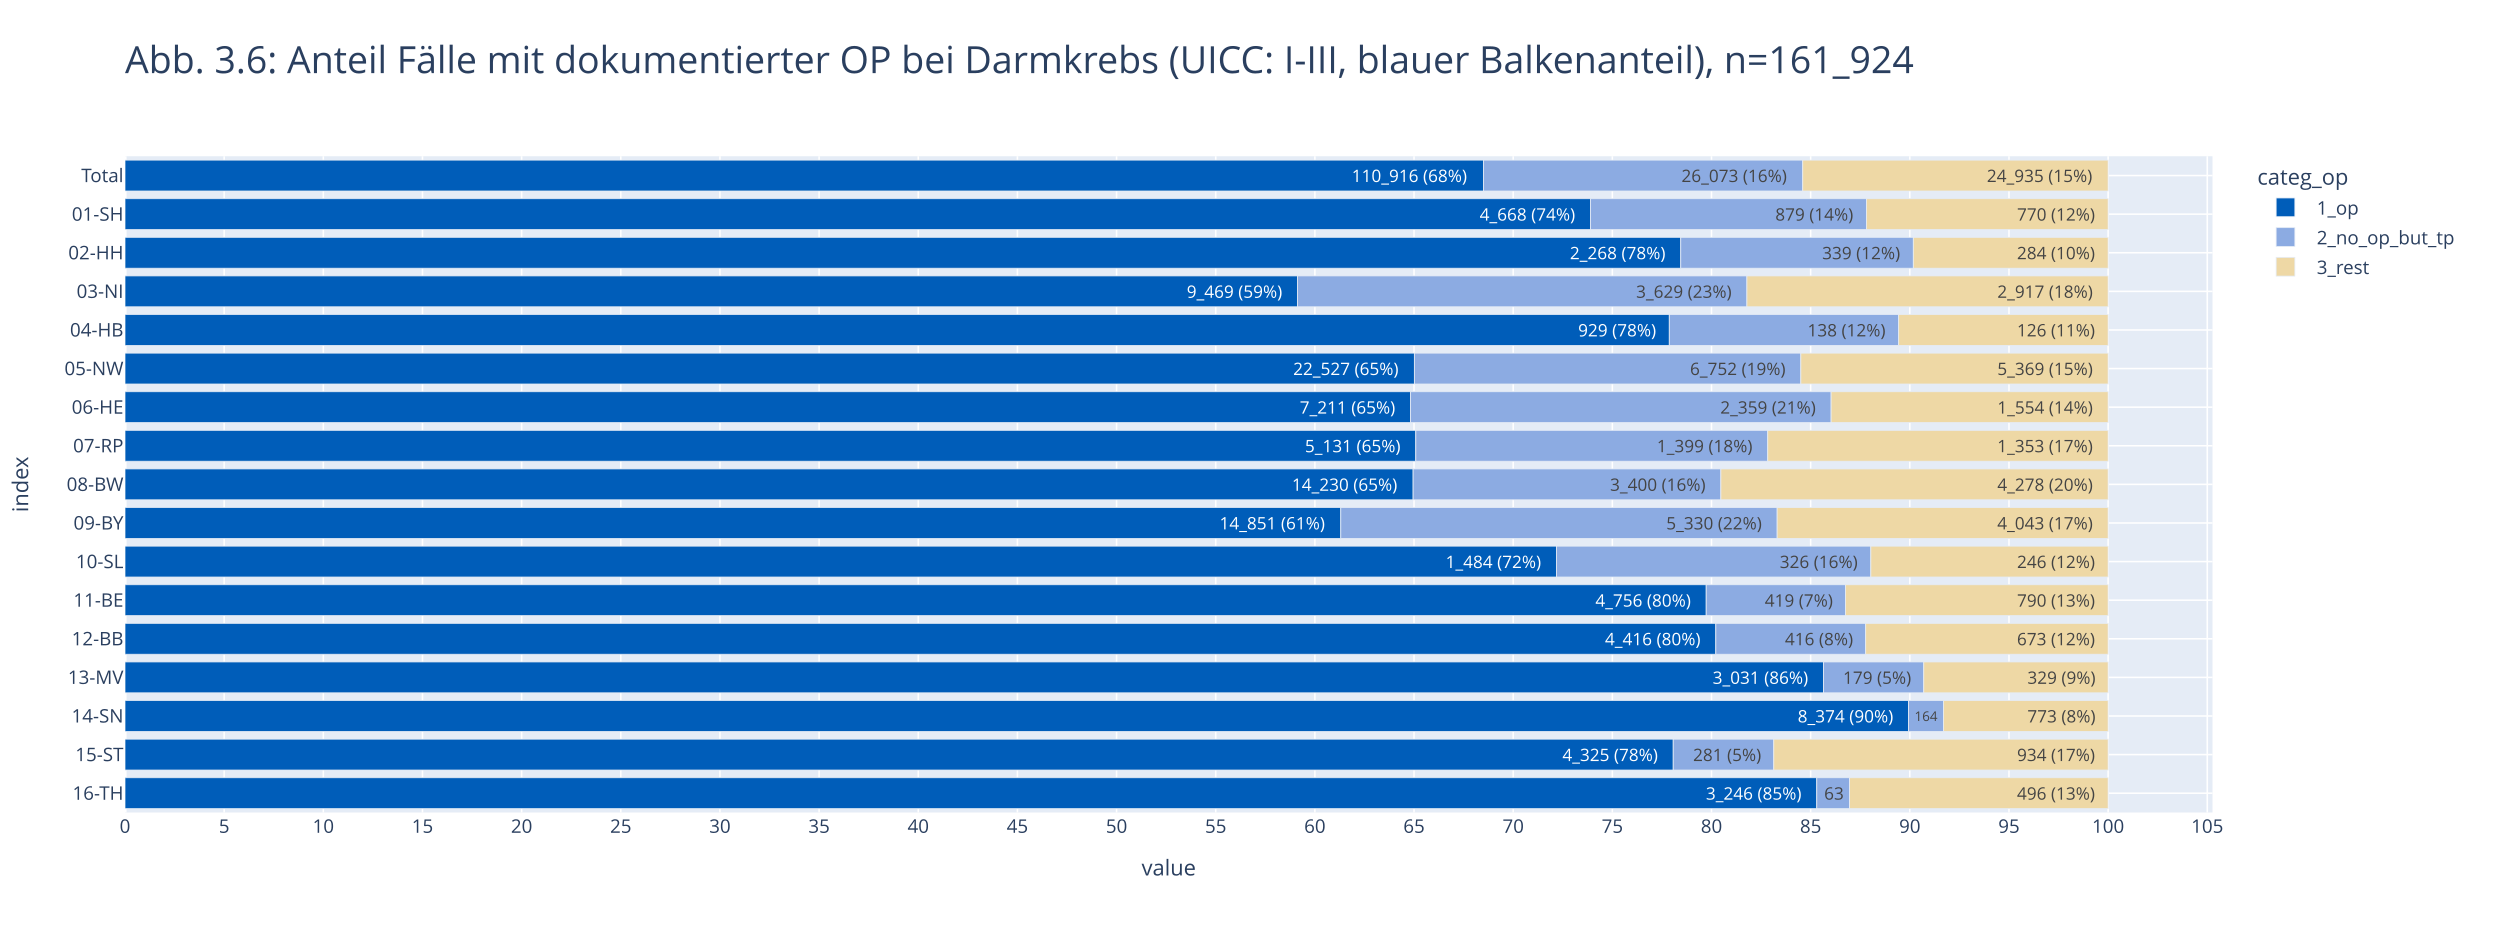
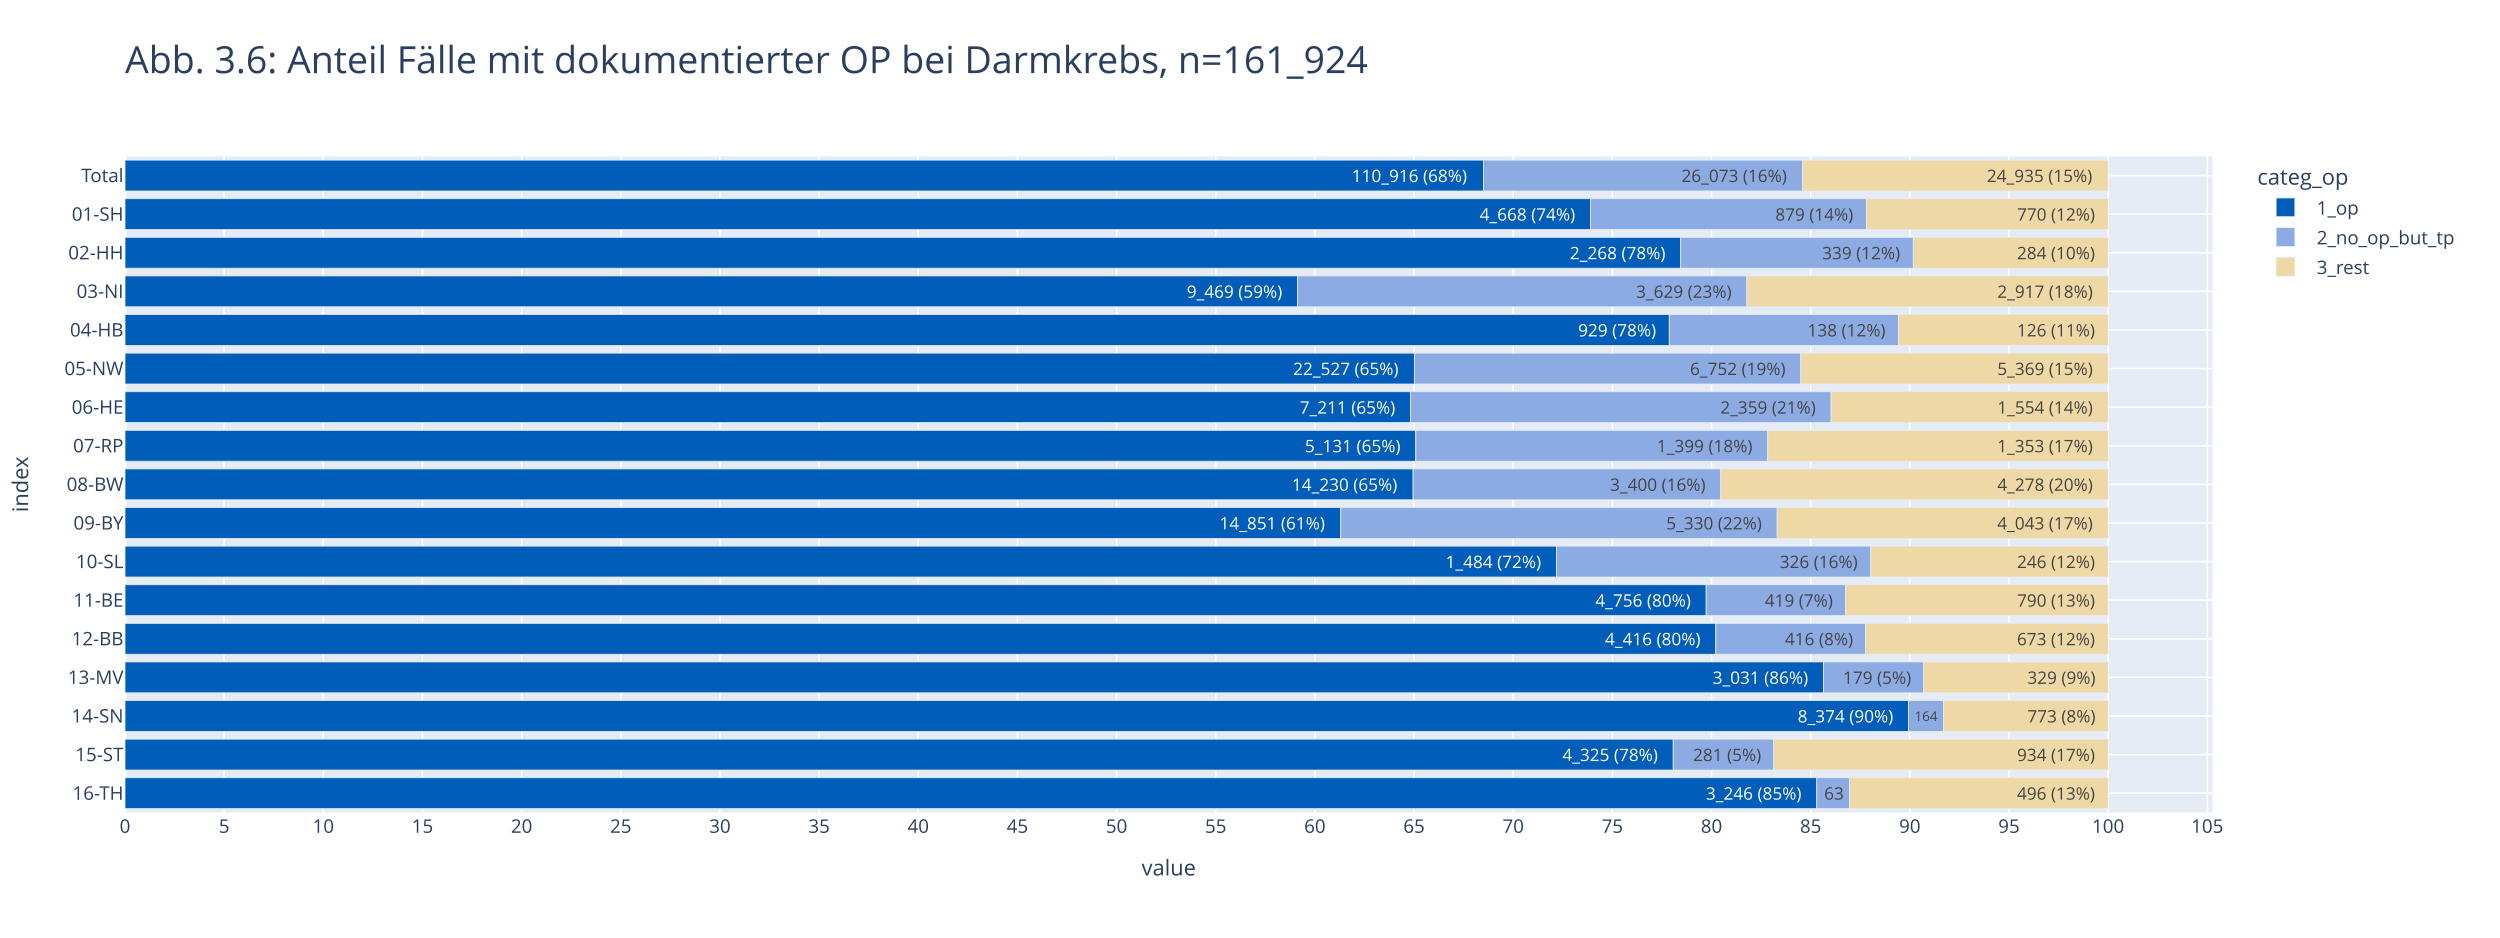
<svg xmlns="http://www.w3.org/2000/svg" class="main-svg" width="1600" height="600" style="" viewBox="0 0 1600 600">
  <rect x="0" y="0" width="1600" height="600" style="fill: rgb(255, 255, 255); fill-opacity: 1;" />
-   <defs id="defs-547c78">
+   <defs id="defs-0f7b6c">
    <g class="clips">
-       <clipPath id="clip547c78xyplot" class="plotclip">
+       <clipPath id="clip0f7b6cxyplot" class="plotclip">
        <rect width="1336" height="420" />
      </clipPath>
-       <clipPath class="axesclip" id="clip547c78x">
+       <clipPath class="axesclip" id="clip0f7b6cx">
        <rect x="80" y="0" width="1336" height="600" />
      </clipPath>
-       <clipPath class="axesclip" id="clip547c78y">
+       <clipPath class="axesclip" id="clip0f7b6cy">
        <rect x="0" y="100" width="1600" height="420" />
      </clipPath>
-       <clipPath class="axesclip" id="clip547c78xy">
+       <clipPath class="axesclip" id="clip0f7b6cxy">
        <rect x="80" y="100" width="1336" height="420" />
      </clipPath>
    </g>
    <g class="gradients" />
    <g class="patterns" />
  </defs>
  <g class="bglayer">
    <rect class="bg" x="80" y="100" width="1336" height="420" style="fill: rgb(229, 236, 246); fill-opacity: 1; stroke-width: 0;" />
  </g>
  <g class="layer-below">
    <g class="imagelayer" />
    <g class="shapelayer" />
  </g>
  <g class="cartesianlayer">
    <g class="subplot xy">
      <g class="layer-subplot">
        <g class="shapelayer" />
        <g class="imagelayer" />
      </g>
      <g class="minor-gridlayer">
        <g class="x" />
        <g class="y" />
      </g>
      <g class="gridlayer">
        <g class="x">
          <path class="xgrid crisp" transform="translate(143.46,0)" d="M0,100v420" style="stroke: rgb(255, 255, 255); stroke-opacity: 1; stroke-width: 1px;" />
          <path class="xgrid crisp" transform="translate(206.92,0)" d="M0,100v420" style="stroke: rgb(255, 255, 255); stroke-opacity: 1; stroke-width: 1px;" />
          <path class="xgrid crisp" transform="translate(270.38,0)" d="M0,100v420" style="stroke: rgb(255, 255, 255); stroke-opacity: 1; stroke-width: 1px;" />
          <path class="xgrid crisp" transform="translate(333.84,0)" d="M0,100v420" style="stroke: rgb(255, 255, 255); stroke-opacity: 1; stroke-width: 1px;" />
          <path class="xgrid crisp" transform="translate(397.3,0)" d="M0,100v420" style="stroke: rgb(255, 255, 255); stroke-opacity: 1; stroke-width: 1px;" />
          <path class="xgrid crisp" transform="translate(460.76,0)" d="M0,100v420" style="stroke: rgb(255, 255, 255); stroke-opacity: 1; stroke-width: 1px;" />
          <path class="xgrid crisp" transform="translate(524.22,0)" d="M0,100v420" style="stroke: rgb(255, 255, 255); stroke-opacity: 1; stroke-width: 1px;" />
          <path class="xgrid crisp" transform="translate(587.68,0)" d="M0,100v420" style="stroke: rgb(255, 255, 255); stroke-opacity: 1; stroke-width: 1px;" />
          <path class="xgrid crisp" transform="translate(651.14,0)" d="M0,100v420" style="stroke: rgb(255, 255, 255); stroke-opacity: 1; stroke-width: 1px;" />
          <path class="xgrid crisp" transform="translate(714.6,0)" d="M0,100v420" style="stroke: rgb(255, 255, 255); stroke-opacity: 1; stroke-width: 1px;" />
          <path class="xgrid crisp" transform="translate(778.06,0)" d="M0,100v420" style="stroke: rgb(255, 255, 255); stroke-opacity: 1; stroke-width: 1px;" />
          <path class="xgrid crisp" transform="translate(841.52,0)" d="M0,100v420" style="stroke: rgb(255, 255, 255); stroke-opacity: 1; stroke-width: 1px;" />
          <path class="xgrid crisp" transform="translate(904.98,0)" d="M0,100v420" style="stroke: rgb(255, 255, 255); stroke-opacity: 1; stroke-width: 1px;" />
          <path class="xgrid crisp" transform="translate(968.44,0)" d="M0,100v420" style="stroke: rgb(255, 255, 255); stroke-opacity: 1; stroke-width: 1px;" />
          <path class="xgrid crisp" transform="translate(1031.9,0)" d="M0,100v420" style="stroke: rgb(255, 255, 255); stroke-opacity: 1; stroke-width: 1px;" />
          <path class="xgrid crisp" transform="translate(1095.36,0)" d="M0,100v420" style="stroke: rgb(255, 255, 255); stroke-opacity: 1; stroke-width: 1px;" />
          <path class="xgrid crisp" transform="translate(1158.82,0)" d="M0,100v420" style="stroke: rgb(255, 255, 255); stroke-opacity: 1; stroke-width: 1px;" />
          <path class="xgrid crisp" transform="translate(1222.28,0)" d="M0,100v420" style="stroke: rgb(255, 255, 255); stroke-opacity: 1; stroke-width: 1px;" />
          <path class="xgrid crisp" transform="translate(1285.74,0)" d="M0,100v420" style="stroke: rgb(255, 255, 255); stroke-opacity: 1; stroke-width: 1px;" />
          <path class="xgrid crisp" transform="translate(1349.2,0)" d="M0,100v420" style="stroke: rgb(255, 255, 255); stroke-opacity: 1; stroke-width: 1px;" />
          <path class="xgrid crisp" transform="translate(1412.66,0)" d="M0,100v420" style="stroke: rgb(255, 255, 255); stroke-opacity: 1; stroke-width: 1px;" />
        </g>
        <g class="y">
          <path class="ygrid crisp" transform="translate(0,507.65)" d="M80,0h1336" style="stroke: rgb(255, 255, 255); stroke-opacity: 1; stroke-width: 1px;" />
          <path class="ygrid crisp" transform="translate(0,482.94)" d="M80,0h1336" style="stroke: rgb(255, 255, 255); stroke-opacity: 1; stroke-width: 1px;" />
          <path class="ygrid crisp" transform="translate(0,458.24)" d="M80,0h1336" style="stroke: rgb(255, 255, 255); stroke-opacity: 1; stroke-width: 1px;" />
          <path class="ygrid crisp" transform="translate(0,433.53)" d="M80,0h1336" style="stroke: rgb(255, 255, 255); stroke-opacity: 1; stroke-width: 1px;" />
          <path class="ygrid crisp" transform="translate(0,408.82)" d="M80,0h1336" style="stroke: rgb(255, 255, 255); stroke-opacity: 1; stroke-width: 1px;" />
          <path class="ygrid crisp" transform="translate(0,384.12)" d="M80,0h1336" style="stroke: rgb(255, 255, 255); stroke-opacity: 1; stroke-width: 1px;" />
          <path class="ygrid crisp" transform="translate(0,359.41)" d="M80,0h1336" style="stroke: rgb(255, 255, 255); stroke-opacity: 1; stroke-width: 1px;" />
          <path class="ygrid crisp" transform="translate(0,334.71)" d="M80,0h1336" style="stroke: rgb(255, 255, 255); stroke-opacity: 1; stroke-width: 1px;" />
          <path class="ygrid crisp" transform="translate(0,310)" d="M80,0h1336" style="stroke: rgb(255, 255, 255); stroke-opacity: 1; stroke-width: 1px;" />
          <path class="ygrid crisp" transform="translate(0,285.29)" d="M80,0h1336" style="stroke: rgb(255, 255, 255); stroke-opacity: 1; stroke-width: 1px;" />
          <path class="ygrid crisp" transform="translate(0,260.59)" d="M80,0h1336" style="stroke: rgb(255, 255, 255); stroke-opacity: 1; stroke-width: 1px;" />
          <path class="ygrid crisp" transform="translate(0,235.88)" d="M80,0h1336" style="stroke: rgb(255, 255, 255); stroke-opacity: 1; stroke-width: 1px;" />
          <path class="ygrid crisp" transform="translate(0,211.18)" d="M80,0h1336" style="stroke: rgb(255, 255, 255); stroke-opacity: 1; stroke-width: 1px;" />
          <path class="ygrid crisp" transform="translate(0,186.47)" d="M80,0h1336" style="stroke: rgb(255, 255, 255); stroke-opacity: 1; stroke-width: 1px;" />
          <path class="ygrid crisp" transform="translate(0,161.76)" d="M80,0h1336" style="stroke: rgb(255, 255, 255); stroke-opacity: 1; stroke-width: 1px;" />
          <path class="ygrid crisp" transform="translate(0,137.06)" d="M80,0h1336" style="stroke: rgb(255, 255, 255); stroke-opacity: 1; stroke-width: 1px;" />
          <path class="ygrid crisp" transform="translate(0,112.35)" d="M80,0h1336" style="stroke: rgb(255, 255, 255); stroke-opacity: 1; stroke-width: 1px;" />
        </g>
      </g>
      <g class="zerolinelayer">
        <path class="xzl zl crisp" transform="translate(80,0)" d="M0,100v420" style="stroke: rgb(255, 255, 255); stroke-opacity: 1; stroke-width: 2px;" />
      </g>
      <g class="layer-between">
        <g class="shapelayer" />
        <g class="imagelayer" />
      </g>
      <path class="xlines-below" />
      <path class="ylines-below" />
      <g class="overlines-below" />
      <g class="xaxislayer-below" />
      <g class="yaxislayer-below" />
      <g class="overaxes-below" />
      <g class="overplot">
-         <g class="xy" transform="translate(80,100)" clip-path="url(#clip547c78xyplot)">
+         <g class="xy" transform="translate(80,100)" clip-path="url(#clip0f7b6cxyplot)">
          <g class="barlayer mlayer">
            <g class="trace bars" style="opacity: 1;">
              <g class="points">
                <g class="point">
                  <path d="M0,22.24V2.47H869.39V22.24Z" style="vector-effect: none; opacity: 1; stroke-width: 0.5px; fill: rgb(0, 93, 185); fill-opacity: 1; stroke: rgb(229, 236, 246); stroke-opacity: 1;" />
                  <text class="bartext bartext-inside" text-anchor="middle" data-notex="1" x="0" y="0" style="font-family: 'Open Sans', verdana, arial, sans-serif; font-size: 12px; fill: rgb(255, 255, 255); fill-opacity: 1; white-space: pre;" transform="translate(822.0033,16.486)scale(0.918)">110_916 (68%)</text>
                </g>
                <g class="point">
                  <path d="M0,46.94V27.18H937.89V46.94Z" style="vector-effect: none; opacity: 1; stroke-width: 0.5px; fill: rgb(0, 93, 185); fill-opacity: 1; stroke: rgb(229, 236, 246); stroke-opacity: 1;" />
                  <text class="bartext bartext-inside" text-anchor="middle" data-notex="1" x="0" y="0" style="font-family: 'Open Sans', verdana, arial, sans-serif; font-size: 12px; fill: rgb(255, 255, 255); fill-opacity: 1; white-space: pre;" transform="translate(897.5373,41.188)scale(0.9173333)">4_668 (74%)</text>
                </g>
                <g class="point">
                  <path d="M0,71.65V51.88H995.69V71.65Z" style="vector-effect: none; opacity: 1; stroke-width: 0.5px; fill: rgb(0, 93, 185); fill-opacity: 1; stroke: rgb(229, 236, 246); stroke-opacity: 1;" />
                  <text class="bartext bartext-inside" text-anchor="middle" data-notex="1" x="0" y="0" style="font-family: 'Open Sans', verdana, arial, sans-serif; font-size: 12px; fill: rgb(255, 255, 255); fill-opacity: 1; white-space: pre;" transform="translate(955.3102,65.896)scale(0.918)">2_268 (78%)</text>
                </g>
                <g class="point">
                  <path d="M0,96.35V76.59H750.42V96.35Z" style="vector-effect: none; opacity: 1; stroke-width: 0.5px; fill: rgb(0, 93, 185); fill-opacity: 1; stroke: rgb(229, 236, 246); stroke-opacity: 1;" />
                  <text class="bartext bartext-inside" text-anchor="middle" data-notex="1" x="0" y="0" style="font-family: 'Open Sans', verdana, arial, sans-serif; font-size: 12px; fill: rgb(255, 255, 255); fill-opacity: 1; white-space: pre;" transform="translate(710.0673,90.598)scale(0.9173333)">9_469 (59%)</text>
                </g>
                <g class="point">
                  <path d="M0,121.06V101.29H988.34V121.06Z" style="vector-effect: none; opacity: 1; stroke-width: 0.5px; fill: rgb(0, 93, 185); fill-opacity: 1; stroke: rgb(229, 236, 246); stroke-opacity: 1;" />
                  <text class="bartext bartext-inside" text-anchor="middle" data-notex="1" x="0" y="0" style="font-family: 'Open Sans', verdana, arial, sans-serif; font-size: 12px; fill: rgb(255, 255, 255); fill-opacity: 1; white-space: pre;" transform="translate(954.9599,115.306)scale(0.918)">929 (78%)</text>
                </g>
                <g class="point">
                  <path d="M0,145.76V126H825.19V145.76Z" style="vector-effect: none; opacity: 1; stroke-width: 0.5px; fill: rgb(0, 93, 185); fill-opacity: 1; stroke: rgb(229, 236, 246); stroke-opacity: 1;" />
                  <text class="bartext bartext-inside" text-anchor="middle" data-notex="1" x="0" y="0" style="font-family: 'Open Sans', verdana, arial, sans-serif; font-size: 12px; fill: rgb(255, 255, 255); fill-opacity: 1; white-space: pre;" transform="translate(781.34,140.008)scale(0.9173333)">22_527 (65%)</text>
                </g>
                <g class="point">
                  <path d="M0,170.47V150.71H822.74V170.47Z" style="vector-effect: none; opacity: 1; stroke-width: 0.5px; fill: rgb(0, 93, 185); fill-opacity: 1; stroke: rgb(229, 236, 246); stroke-opacity: 1;" />
                  <text class="bartext bartext-inside" text-anchor="middle" data-notex="1" x="0" y="0" style="font-family: 'Open Sans', verdana, arial, sans-serif; font-size: 12px; fill: rgb(255, 255, 255); fill-opacity: 1; white-space: pre;" transform="translate(782.3873,164.718)scale(0.9173333)">7_211 (65%)</text>
                </g>
                <g class="point">
                  <path d="M0,195.18V175.41H826.12V195.18Z" style="vector-effect: none; opacity: 1; stroke-width: 0.5px; fill: rgb(0, 93, 185); fill-opacity: 1; stroke: rgb(229, 236, 246); stroke-opacity: 1;" />
                  <text class="bartext bartext-inside" text-anchor="middle" data-notex="1" x="0" y="0" style="font-family: 'Open Sans', verdana, arial, sans-serif; font-size: 12px; fill: rgb(255, 255, 255); fill-opacity: 1; white-space: pre;" transform="translate(785.7402,189.426)scale(0.918)">5_131 (65%)</text>
                </g>
                <g class="point">
                  <path d="M0,219.88V200.12H824.39V219.88Z" style="vector-effect: none; opacity: 1; stroke-width: 0.5px; fill: rgb(0, 93, 185); fill-opacity: 1; stroke: rgb(229, 236, 246); stroke-opacity: 1;" />
                  <text class="bartext bartext-inside" text-anchor="middle" data-notex="1" x="0" y="0" style="font-family: 'Open Sans', verdana, arial, sans-serif; font-size: 12px; fill: rgb(255, 255, 255); fill-opacity: 1; white-space: pre;" transform="translate(780.54,214.128)scale(0.9173333)">14_230 (65%)</text>
                </g>
                <g class="point">
                  <path d="M0,244.59V224.82H778.11V244.59Z" style="vector-effect: none; opacity: 1; stroke-width: 0.5px; fill: rgb(0, 93, 185); fill-opacity: 1; stroke: rgb(229, 236, 246); stroke-opacity: 1;" />
                  <text class="bartext bartext-inside" text-anchor="middle" data-notex="1" x="0" y="0" style="font-family: 'Open Sans', verdana, arial, sans-serif; font-size: 12px; fill: rgb(255, 255, 255); fill-opacity: 1; white-space: pre;" transform="translate(734.2303,238.836)scale(0.918)">14_851 (61%)</text>
                </g>
                <g class="point">
                  <path d="M0,269.29V249.53H916.1V269.29Z" style="vector-effect: none; opacity: 1; stroke-width: 0.5px; fill: rgb(0, 93, 185); fill-opacity: 1; stroke: rgb(229, 236, 246); stroke-opacity: 1;" />
                  <text class="bartext bartext-inside" text-anchor="middle" data-notex="1" x="0" y="0" style="font-family: 'Open Sans', verdana, arial, sans-serif; font-size: 12px; fill: rgb(255, 255, 255); fill-opacity: 1; white-space: pre;" transform="translate(875.7473,263.538)scale(0.9173333)">1_484 (72%)</text>
                </g>
                <g class="point">
                  <path d="M0,294V274.24H1011.96V294Z" style="vector-effect: none; opacity: 1; stroke-width: 0.5px; fill: rgb(0, 93, 185); fill-opacity: 1; stroke: rgb(229, 236, 246); stroke-opacity: 1;" />
                  <text class="bartext bartext-inside" text-anchor="middle" data-notex="1" x="0" y="0" style="font-family: 'Open Sans', verdana, arial, sans-serif; font-size: 12px; fill: rgb(255, 255, 255); fill-opacity: 1; white-space: pre;" transform="translate(971.6073,288.248)scale(0.9173333)">4_756 (80%)</text>
                </g>
                <g class="point">
                  <path d="M0,318.71V298.94H1018.13V318.71Z" style="vector-effect: none; opacity: 1; stroke-width: 0.5px; fill: rgb(0, 93, 185); fill-opacity: 1; stroke: rgb(229, 236, 246); stroke-opacity: 1;" />
                  <text class="bartext bartext-inside" text-anchor="middle" data-notex="1" x="0" y="0" style="font-family: 'Open Sans', verdana, arial, sans-serif; font-size: 12px; fill: rgb(255, 255, 255); fill-opacity: 1; white-space: pre;" transform="translate(977.7502,312.956)scale(0.918)">4_416 (80%)</text>
                </g>
                <g class="point">
                  <path d="M0,343.41V323.65H1087.01V343.41Z" style="vector-effect: none; opacity: 1; stroke-width: 0.5px; fill: rgb(0, 93, 185); fill-opacity: 1; stroke: rgb(229, 236, 246); stroke-opacity: 1;" />
                  <text class="bartext bartext-inside" text-anchor="middle" data-notex="1" x="0" y="0" style="font-family: 'Open Sans', verdana, arial, sans-serif; font-size: 12px; fill: rgb(255, 255, 255); fill-opacity: 1; white-space: pre;" transform="translate(1046.657,337.658)scale(0.9173333)">3_031 (86%)</text>
                </g>
                <g class="point">
                  <path d="M0,368.12V348.35H1141.48V368.12Z" style="vector-effect: none; opacity: 1; stroke-width: 0.5px; fill: rgb(0, 93, 185); fill-opacity: 1; stroke: rgb(229, 236, 246); stroke-opacity: 1;" />
                  <text class="bartext bartext-inside" text-anchor="middle" data-notex="1" x="0" y="0" style="font-family: 'Open Sans', verdana, arial, sans-serif; font-size: 12px; fill: rgb(255, 255, 255); fill-opacity: 1; white-space: pre;" transform="translate(1101.1,362.366)scale(0.918)">8_374 (90%)</text>
                </g>
                <g class="point">
                  <path d="M0,392.82V373.06H990.85V392.82Z" style="vector-effect: none; opacity: 1; stroke-width: 0.5px; fill: rgb(0, 93, 185); fill-opacity: 1; stroke: rgb(229, 236, 246); stroke-opacity: 1;" />
                  <text class="bartext bartext-inside" text-anchor="middle" data-notex="1" x="0" y="0" style="font-family: 'Open Sans', verdana, arial, sans-serif; font-size: 12px; fill: rgb(255, 255, 255); fill-opacity: 1; white-space: pre;" transform="translate(950.4973,387.068)scale(0.9173333)">4_325 (78%)</text>
                </g>
                <g class="point">
                  <path d="M0,417.53V397.76H1082.74V417.53Z" style="vector-effect: none; opacity: 1; stroke-width: 0.5px; fill: rgb(0, 93, 185); fill-opacity: 1; stroke: rgb(229, 236, 246); stroke-opacity: 1;" />
                  <text class="bartext bartext-inside" text-anchor="middle" data-notex="1" x="0" y="0" style="font-family: 'Open Sans', verdana, arial, sans-serif; font-size: 12px; fill: rgb(255, 255, 255); fill-opacity: 1; white-space: pre;" transform="translate(1042.36,411.776)scale(0.918)">3_246 (85%)</text>
                </g>
              </g>
            </g>
            <g class="trace bars" style="opacity: 1;">
              <g class="points">
                <g class="point">
                  <path d="M869.39,22.24V2.47H1073.75V22.24Z" style="vector-effect: none; opacity: 1; stroke-width: 0.5px; fill: rgb(140, 171, 226); fill-opacity: 1; stroke: rgb(229, 236, 246); stroke-opacity: 1;" />
                  <text class="bartext bartext-inside" text-anchor="middle" data-notex="1" x="0" y="0" style="font-family: 'Open Sans', verdana, arial, sans-serif; font-size: 12px; fill: rgb(68, 68, 68); fill-opacity: 1; white-space: pre;" transform="translate(1029.87,16.486)scale(0.918)">26_073 (16%)</text>
                </g>
                <g class="point">
                  <path d="M937.89,46.94V27.18H1114.49V46.94Z" style="vector-effect: none; opacity: 1; stroke-width: 0.5px; fill: rgb(140, 171, 226); fill-opacity: 1; stroke: rgb(229, 236, 246); stroke-opacity: 1;" />
                  <text class="bartext bartext-inside" text-anchor="middle" data-notex="1" x="0" y="0" style="font-family: 'Open Sans', verdana, arial, sans-serif; font-size: 12px; fill: rgb(68, 68, 68); fill-opacity: 1; white-space: pre;" transform="translate(1081.132,41.188)scale(0.9173333)">879 (14%)</text>
                </g>
                <g class="point">
                  <path d="M995.69,71.65V51.88H1144.52V71.65Z" style="vector-effect: none; opacity: 1; stroke-width: 0.5px; fill: rgb(140, 171, 226); fill-opacity: 1; stroke: rgb(229, 236, 246); stroke-opacity: 1;" />
                  <text class="bartext bartext-inside" text-anchor="middle" data-notex="1" x="0" y="0" style="font-family: 'Open Sans', verdana, arial, sans-serif; font-size: 12px; fill: rgb(68, 68, 68); fill-opacity: 1; white-space: pre;" transform="translate(1111.14,65.896)scale(0.918)">339 (12%)</text>
                </g>
                <g class="point">
                  <path d="M750.42,96.35V76.59H1038.03V96.35Z" style="vector-effect: none; opacity: 1; stroke-width: 0.5px; fill: rgb(140, 171, 226); fill-opacity: 1; stroke: rgb(229, 236, 246); stroke-opacity: 1;" />
                  <text class="bartext bartext-inside" text-anchor="middle" data-notex="1" x="0" y="0" style="font-family: 'Open Sans', verdana, arial, sans-serif; font-size: 12px; fill: rgb(68, 68, 68); fill-opacity: 1; white-space: pre;" transform="translate(997.6773,90.598)scale(0.9173333)">3_629 (23%)</text>
                </g>
                <g class="point">
                  <path d="M988.34,121.06V101.29H1135.15V121.06Z" style="vector-effect: none; opacity: 1; stroke-width: 0.5px; fill: rgb(140, 171, 226); fill-opacity: 1; stroke: rgb(229, 236, 246); stroke-opacity: 1;" />
                  <text class="bartext bartext-inside" text-anchor="middle" data-notex="1" x="0" y="0" style="font-family: 'Open Sans', verdana, arial, sans-serif; font-size: 12px; fill: rgb(68, 68, 68); fill-opacity: 1; white-space: pre;" transform="translate(1101.77,115.306)scale(0.918)">138 (12%)</text>
                </g>
                <g class="point">
                  <path d="M825.19,145.76V126H1072.53V145.76Z" style="vector-effect: none; opacity: 1; stroke-width: 0.5px; fill: rgb(140, 171, 226); fill-opacity: 1; stroke: rgb(229, 236, 246); stroke-opacity: 1;" />
                  <text class="bartext bartext-inside" text-anchor="middle" data-notex="1" x="0" y="0" style="font-family: 'Open Sans', verdana, arial, sans-serif; font-size: 12px; fill: rgb(68, 68, 68); fill-opacity: 1; white-space: pre;" transform="translate(1032.177,140.008)scale(0.9173333)">6_752 (19%)</text>
                </g>
                <g class="point">
                  <path d="M822.74,170.47V150.71H1091.9V170.47Z" style="vector-effect: none; opacity: 1; stroke-width: 0.5px; fill: rgb(140, 171, 226); fill-opacity: 1; stroke: rgb(229, 236, 246); stroke-opacity: 1;" />
                  <text class="bartext bartext-inside" text-anchor="middle" data-notex="1" x="0" y="0" style="font-family: 'Open Sans', verdana, arial, sans-serif; font-size: 12px; fill: rgb(68, 68, 68); fill-opacity: 1; white-space: pre;" transform="translate(1051.547,164.718)scale(0.9173333)">2_359 (21%)</text>
                </g>
                <g class="point">
                  <path d="M826.12,195.18V175.41H1051.36V195.18Z" style="vector-effect: none; opacity: 1; stroke-width: 0.5px; fill: rgb(140, 171, 226); fill-opacity: 1; stroke: rgb(229, 236, 246); stroke-opacity: 1;" />
                  <text class="bartext bartext-inside" text-anchor="middle" data-notex="1" x="0" y="0" style="font-family: 'Open Sans', verdana, arial, sans-serif; font-size: 12px; fill: rgb(68, 68, 68); fill-opacity: 1; white-space: pre;" transform="translate(1010.98,189.426)scale(0.918)">1_399 (18%)</text>
                </g>
                <g class="point">
                  <path d="M824.39,219.88V200.12H1021.36V219.88Z" style="vector-effect: none; opacity: 1; stroke-width: 0.5px; fill: rgb(140, 171, 226); fill-opacity: 1; stroke: rgb(229, 236, 246); stroke-opacity: 1;" />
                  <text class="bartext bartext-inside" text-anchor="middle" data-notex="1" x="0" y="0" style="font-family: 'Open Sans', verdana, arial, sans-serif; font-size: 12px; fill: rgb(68, 68, 68); fill-opacity: 1; white-space: pre;" transform="translate(981.0073,214.128)scale(0.9173333)">3_400 (16%)</text>
                </g>
                <g class="point">
                  <path d="M778.11,244.59V224.82H1057.37V244.59Z" style="vector-effect: none; opacity: 1; stroke-width: 0.5px; fill: rgb(140, 171, 226); fill-opacity: 1; stroke: rgb(229, 236, 246); stroke-opacity: 1;" />
                  <text class="bartext bartext-inside" text-anchor="middle" data-notex="1" x="0" y="0" style="font-family: 'Open Sans', verdana, arial, sans-serif; font-size: 12px; fill: rgb(68, 68, 68); fill-opacity: 1; white-space: pre;" transform="translate(1016.99,238.836)scale(0.918)">5_330 (22%)</text>
                </g>
                <g class="point">
                  <path d="M916.1,269.29V249.53H1117.34V269.29Z" style="vector-effect: none; opacity: 1; stroke-width: 0.5px; fill: rgb(140, 171, 226); fill-opacity: 1; stroke: rgb(229, 236, 246); stroke-opacity: 1;" />
                  <text class="bartext bartext-inside" text-anchor="middle" data-notex="1" x="0" y="0" style="font-family: 'Open Sans', verdana, arial, sans-serif; font-size: 12px; fill: rgb(68, 68, 68); fill-opacity: 1; white-space: pre;" transform="translate(1083.982,263.538)scale(0.9173333)">326 (16%)</text>
                </g>
                <g class="point">
                  <path d="M1011.96,294V274.24H1101.11V294Z" style="vector-effect: none; opacity: 1; stroke-width: 0.5px; fill: rgb(140, 171, 226); fill-opacity: 1; stroke: rgb(229, 236, 246); stroke-opacity: 1;" />
                  <text class="bartext bartext-inside" text-anchor="middle" data-notex="1" x="0" y="0" style="font-family: 'Open Sans', verdana, arial, sans-serif; font-size: 12px; fill: rgb(68, 68, 68); fill-opacity: 1; white-space: pre;" transform="translate(1071.256,288.248)scale(0.9173333)">419 (7%)</text>
                </g>
                <g class="point">
                  <path d="M1018.13,318.71V298.94H1114.04V318.71Z" style="vector-effect: none; opacity: 1; stroke-width: 0.5px; fill: rgb(140, 171, 226); fill-opacity: 1; stroke: rgb(229, 236, 246); stroke-opacity: 1;" />
                  <text class="bartext bartext-inside" text-anchor="middle" data-notex="1" x="0" y="0" style="font-family: 'Open Sans', verdana, arial, sans-serif; font-size: 12px; fill: rgb(68, 68, 68); fill-opacity: 1; white-space: pre;" transform="translate(1084.167,312.956)scale(0.918)">416 (8%)</text>
                </g>
                <g class="point">
                  <path d="M1087.01,343.41V323.65H1151.21V343.41Z" style="vector-effect: none; opacity: 1; stroke-width: 0.5px; fill: rgb(140, 171, 226); fill-opacity: 1; stroke: rgb(229, 236, 246); stroke-opacity: 1;" />
                  <text class="bartext bartext-inside" text-anchor="middle" data-notex="1" x="0" y="0" style="font-family: 'Open Sans', verdana, arial, sans-serif; font-size: 12px; fill: rgb(68, 68, 68); fill-opacity: 1; white-space: pre;" transform="translate(1121.356,337.658)scale(0.9173333)">179 (5%)</text>
                </g>
                <g class="point">
                  <path d="M1141.48,368.12V348.35H1163.83V368.12Z" style="vector-effect: none; opacity: 1; stroke-width: 0.5px; fill: rgb(140, 171, 226); fill-opacity: 1; stroke: rgb(229, 236, 246); stroke-opacity: 1;" />
                  <text class="bartext bartext-inside" text-anchor="middle" data-notex="1" x="0" y="0" style="font-family: 'Open Sans', verdana, arial, sans-serif; font-size: 12px; fill: rgb(68, 68, 68); fill-opacity: 1; white-space: pre;" transform="translate(1152.655,361.4492)scale(0.7142662)">164</text>
                </g>
                <g class="point">
                  <path d="M990.85,392.82V373.06H1055.22V392.82Z" style="vector-effect: none; opacity: 1; stroke-width: 0.5px; fill: rgb(140, 171, 226); fill-opacity: 1; stroke: rgb(229, 236, 246); stroke-opacity: 1;" />
                  <text class="bartext bartext-inside" text-anchor="middle" data-notex="1" x="0" y="0" style="font-family: 'Open Sans', verdana, arial, sans-serif; font-size: 12px; fill: rgb(68, 68, 68); fill-opacity: 1; white-space: pre;" transform="translate(1025.367,387.068)scale(0.9173333)">281 (5%)</text>
                </g>
                <g class="point">
                  <path d="M1082.74,417.53V397.76H1103.75V417.53Z" style="vector-effect: none; opacity: 1; stroke-width: 0.5px; fill: rgb(140, 171, 226); fill-opacity: 1; stroke: rgb(229, 236, 246); stroke-opacity: 1;" />
                  <text class="bartext bartext-inside" text-anchor="middle" data-notex="1" x="0" y="0" style="font-family: 'Open Sans', verdana, arial, sans-serif; font-size: 12px; fill: rgb(68, 68, 68); fill-opacity: 1; white-space: pre;" transform="translate(1093.743,411.776)scale(0.918)">63</text>
                </g>
              </g>
            </g>
            <g class="trace bars" style="opacity: 1;">
              <g class="points">
                <g class="point">
                  <path d="M1073.75,22.24V2.47H1269.2V22.24Z" style="vector-effect: none; opacity: 1; stroke-width: 0.5px; fill: rgb(238, 216, 165); fill-opacity: 1; stroke: rgb(229, 236, 246); stroke-opacity: 1;" />
                  <text class="bartext bartext-inside" text-anchor="middle" data-notex="1" x="0" y="0" style="font-family: 'Open Sans', verdana, arial, sans-serif; font-size: 12px; fill: rgb(68, 68, 68); fill-opacity: 1; white-space: pre;" transform="translate(1225.32,16.486)scale(0.918)">24_935 (15%)</text>
                </g>
                <g class="point">
                  <path d="M1114.49,46.94V27.18H1269.2V46.94Z" style="vector-effect: none; opacity: 1; stroke-width: 0.5px; fill: rgb(238, 216, 165); fill-opacity: 1; stroke: rgb(229, 236, 246); stroke-opacity: 1;" />
                  <text class="bartext bartext-inside" text-anchor="middle" data-notex="1" x="0" y="0" style="font-family: 'Open Sans', verdana, arial, sans-serif; font-size: 12px; fill: rgb(68, 68, 68); fill-opacity: 1; white-space: pre;" transform="translate(1235.842,41.188)scale(0.9173333)">770 (12%)</text>
                </g>
                <g class="point">
                  <path d="M1144.52,71.65V51.88H1269.2V71.65Z" style="vector-effect: none; opacity: 1; stroke-width: 0.5px; fill: rgb(238, 216, 165); fill-opacity: 1; stroke: rgb(229, 236, 246); stroke-opacity: 1;" />
                  <text class="bartext bartext-inside" text-anchor="middle" data-notex="1" x="0" y="0" style="font-family: 'Open Sans', verdana, arial, sans-serif; font-size: 12px; fill: rgb(68, 68, 68); fill-opacity: 1; white-space: pre;" transform="translate(1235.82,65.896)scale(0.918)">284 (10%)</text>
                </g>
                <g class="point">
                  <path d="M1038.03,96.35V76.59H1269.2V96.35Z" style="vector-effect: none; opacity: 1; stroke-width: 0.5px; fill: rgb(238, 216, 165); fill-opacity: 1; stroke: rgb(229, 236, 246); stroke-opacity: 1;" />
                  <text class="bartext bartext-inside" text-anchor="middle" data-notex="1" x="0" y="0" style="font-family: 'Open Sans', verdana, arial, sans-serif; font-size: 12px; fill: rgb(68, 68, 68); fill-opacity: 1; white-space: pre;" transform="translate(1228.847,90.598)scale(0.9173333)">2_917 (18%)</text>
                </g>
                <g class="point">
                  <path d="M1135.15,121.06V101.29H1269.2V121.06Z" style="vector-effect: none; opacity: 1; stroke-width: 0.5px; fill: rgb(238, 216, 165); fill-opacity: 1; stroke: rgb(229, 236, 246); stroke-opacity: 1;" />
                  <text class="bartext bartext-inside" text-anchor="middle" data-notex="1" x="0" y="0" style="font-family: 'Open Sans', verdana, arial, sans-serif; font-size: 12px; fill: rgb(68, 68, 68); fill-opacity: 1; white-space: pre;" transform="translate(1235.82,115.306)scale(0.918)">126 (11%)</text>
                </g>
                <g class="point">
                  <path d="M1072.53,145.76V126H1269.2V145.76Z" style="vector-effect: none; opacity: 1; stroke-width: 0.5px; fill: rgb(238, 216, 165); fill-opacity: 1; stroke: rgb(229, 236, 246); stroke-opacity: 1;" />
                  <text class="bartext bartext-inside" text-anchor="middle" data-notex="1" x="0" y="0" style="font-family: 'Open Sans', verdana, arial, sans-serif; font-size: 12px; fill: rgb(68, 68, 68); fill-opacity: 1; white-space: pre;" transform="translate(1228.847,140.008)scale(0.9173333)">5_369 (15%)</text>
                </g>
                <g class="point">
                  <path d="M1091.9,170.47V150.71H1269.2V170.47Z" style="vector-effect: none; opacity: 1; stroke-width: 0.5px; fill: rgb(238, 216, 165); fill-opacity: 1; stroke: rgb(229, 236, 246); stroke-opacity: 1;" />
                  <text class="bartext bartext-inside" text-anchor="middle" data-notex="1" x="0" y="0" style="font-family: 'Open Sans', verdana, arial, sans-serif; font-size: 12px; fill: rgb(68, 68, 68); fill-opacity: 1; white-space: pre;" transform="translate(1228.847,164.718)scale(0.9173333)">1_554 (14%)</text>
                </g>
                <g class="point">
                  <path d="M1051.36,195.18V175.41H1269.2V195.18Z" style="vector-effect: none; opacity: 1; stroke-width: 0.5px; fill: rgb(238, 216, 165); fill-opacity: 1; stroke: rgb(229, 236, 246); stroke-opacity: 1;" />
                  <text class="bartext bartext-inside" text-anchor="middle" data-notex="1" x="0" y="0" style="font-family: 'Open Sans', verdana, arial, sans-serif; font-size: 12px; fill: rgb(68, 68, 68); fill-opacity: 1; white-space: pre;" transform="translate(1228.82,189.426)scale(0.918)">1_353 (17%)</text>
                </g>
                <g class="point">
                  <path d="M1021.36,219.88V200.12H1269.2V219.88Z" style="vector-effect: none; opacity: 1; stroke-width: 0.5px; fill: rgb(238, 216, 165); fill-opacity: 1; stroke: rgb(229, 236, 246); stroke-opacity: 1;" />
                  <text class="bartext bartext-inside" text-anchor="middle" data-notex="1" x="0" y="0" style="font-family: 'Open Sans', verdana, arial, sans-serif; font-size: 12px; fill: rgb(68, 68, 68); fill-opacity: 1; white-space: pre;" transform="translate(1228.847,214.128)scale(0.9173333)">4_278 (20%)</text>
                </g>
                <g class="point">
                  <path d="M1057.37,244.59V224.82H1269.2V244.59Z" style="vector-effect: none; opacity: 1; stroke-width: 0.5px; fill: rgb(238, 216, 165); fill-opacity: 1; stroke: rgb(229, 236, 246); stroke-opacity: 1;" />
                  <text class="bartext bartext-inside" text-anchor="middle" data-notex="1" x="0" y="0" style="font-family: 'Open Sans', verdana, arial, sans-serif; font-size: 12px; fill: rgb(68, 68, 68); fill-opacity: 1; white-space: pre;" transform="translate(1228.82,238.836)scale(0.918)">4_043 (17%)</text>
                </g>
                <g class="point">
                  <path d="M1117.34,269.29V249.53H1269.2V269.29Z" style="vector-effect: none; opacity: 1; stroke-width: 0.5px; fill: rgb(238, 216, 165); fill-opacity: 1; stroke: rgb(229, 236, 246); stroke-opacity: 1;" />
                  <text class="bartext bartext-inside" text-anchor="middle" data-notex="1" x="0" y="0" style="font-family: 'Open Sans', verdana, arial, sans-serif; font-size: 12px; fill: rgb(68, 68, 68); fill-opacity: 1; white-space: pre;" transform="translate(1235.842,263.538)scale(0.9173333)">246 (12%)</text>
                </g>
                <g class="point">
                  <path d="M1101.11,294V274.24H1269.2V294Z" style="vector-effect: none; opacity: 1; stroke-width: 0.5px; fill: rgb(238, 216, 165); fill-opacity: 1; stroke: rgb(229, 236, 246); stroke-opacity: 1;" />
                  <text class="bartext bartext-inside" text-anchor="middle" data-notex="1" x="0" y="0" style="font-family: 'Open Sans', verdana, arial, sans-serif; font-size: 12px; fill: rgb(68, 68, 68); fill-opacity: 1; white-space: pre;" transform="translate(1235.842,288.248)scale(0.9173333)">790 (13%)</text>
                </g>
                <g class="point">
                  <path d="M1114.04,318.71V298.94H1269.2V318.71Z" style="vector-effect: none; opacity: 1; stroke-width: 0.5px; fill: rgb(238, 216, 165); fill-opacity: 1; stroke: rgb(229, 236, 246); stroke-opacity: 1;" />
                  <text class="bartext bartext-inside" text-anchor="middle" data-notex="1" x="0" y="0" style="font-family: 'Open Sans', verdana, arial, sans-serif; font-size: 12px; fill: rgb(68, 68, 68); fill-opacity: 1; white-space: pre;" transform="translate(1235.82,312.956)scale(0.918)">673 (12%)</text>
                </g>
                <g class="point">
                  <path d="M1151.21,343.41V323.65H1269.2V343.41Z" style="vector-effect: none; opacity: 1; stroke-width: 0.5px; fill: rgb(238, 216, 165); fill-opacity: 1; stroke: rgb(229, 236, 246); stroke-opacity: 1;" />
                  <text class="bartext bartext-inside" text-anchor="middle" data-notex="1" x="0" y="0" style="font-family: 'Open Sans', verdana, arial, sans-serif; font-size: 12px; fill: rgb(68, 68, 68); fill-opacity: 1; white-space: pre;" transform="translate(1239.346,337.658)scale(0.9173333)">329 (9%)</text>
                </g>
                <g class="point">
                  <path d="M1163.83,368.12V348.35H1269.2V368.12Z" style="vector-effect: none; opacity: 1; stroke-width: 0.5px; fill: rgb(238, 216, 165); fill-opacity: 1; stroke: rgb(229, 236, 246); stroke-opacity: 1;" />
                  <text class="bartext bartext-inside" text-anchor="middle" data-notex="1" x="0" y="0" style="font-family: 'Open Sans', verdana, arial, sans-serif; font-size: 12px; fill: rgb(68, 68, 68); fill-opacity: 1; white-space: pre;" transform="translate(1239.327,362.366)scale(0.918)">773 (8%)</text>
                </g>
                <g class="point">
                  <path d="M1055.22,392.82V373.06H1269.2V392.82Z" style="vector-effect: none; opacity: 1; stroke-width: 0.5px; fill: rgb(238, 216, 165); fill-opacity: 1; stroke: rgb(229, 236, 246); stroke-opacity: 1;" />
                  <text class="bartext bartext-inside" text-anchor="middle" data-notex="1" x="0" y="0" style="font-family: 'Open Sans', verdana, arial, sans-serif; font-size: 12px; fill: rgb(68, 68, 68); fill-opacity: 1; white-space: pre;" transform="translate(1235.842,387.068)scale(0.9173333)">934 (17%)</text>
                </g>
                <g class="point">
                  <path d="M1103.75,417.53V397.76H1269.2V417.53Z" style="vector-effect: none; opacity: 1; stroke-width: 0.5px; fill: rgb(238, 216, 165); fill-opacity: 1; stroke: rgb(229, 236, 246); stroke-opacity: 1;" />
                  <text class="bartext bartext-inside" text-anchor="middle" data-notex="1" x="0" y="0" style="font-family: 'Open Sans', verdana, arial, sans-serif; font-size: 12px; fill: rgb(68, 68, 68); fill-opacity: 1; white-space: pre;" transform="translate(1235.82,411.776)scale(0.918)">496 (13%)</text>
                </g>
              </g>
            </g>
          </g>
        </g>
      </g>
      <g class="zerolinelayer-above" />
      <path class="xlines-above crisp" d="M0,0" style="fill: none;" />
      <path class="ylines-above crisp" d="M0,0" style="fill: none;" />
      <g class="overlines-above" />
      <g class="xaxislayer-above">
        <g class="xtick">
          <text text-anchor="middle" x="0" y="533" transform="translate(80,0)" style="font-family: 'Open Sans', verdana, arial, sans-serif; font-size: 12px; fill: rgb(42, 63, 95); fill-opacity: 1; white-space: pre;">0</text>
        </g>
        <g class="xtick">
          <text text-anchor="middle" x="0" y="533" style="font-family: 'Open Sans', verdana, arial, sans-serif; font-size: 12px; fill: rgb(42, 63, 95); fill-opacity: 1; white-space: pre;" transform="translate(143.46,0)">5</text>
        </g>
        <g class="xtick">
          <text text-anchor="middle" x="0" y="533" style="font-family: 'Open Sans', verdana, arial, sans-serif; font-size: 12px; fill: rgb(42, 63, 95); fill-opacity: 1; white-space: pre;" transform="translate(206.92,0)">10</text>
        </g>
        <g class="xtick">
          <text text-anchor="middle" x="0" y="533" style="font-family: 'Open Sans', verdana, arial, sans-serif; font-size: 12px; fill: rgb(42, 63, 95); fill-opacity: 1; white-space: pre;" transform="translate(270.38,0)">15</text>
        </g>
        <g class="xtick">
          <text text-anchor="middle" x="0" y="533" style="font-family: 'Open Sans', verdana, arial, sans-serif; font-size: 12px; fill: rgb(42, 63, 95); fill-opacity: 1; white-space: pre;" transform="translate(333.84,0)">20</text>
        </g>
        <g class="xtick">
          <text text-anchor="middle" x="0" y="533" style="font-family: 'Open Sans', verdana, arial, sans-serif; font-size: 12px; fill: rgb(42, 63, 95); fill-opacity: 1; white-space: pre;" transform="translate(397.3,0)">25</text>
        </g>
        <g class="xtick">
          <text text-anchor="middle" x="0" y="533" style="font-family: 'Open Sans', verdana, arial, sans-serif; font-size: 12px; fill: rgb(42, 63, 95); fill-opacity: 1; white-space: pre;" transform="translate(460.76,0)">30</text>
        </g>
        <g class="xtick">
          <text text-anchor="middle" x="0" y="533" style="font-family: 'Open Sans', verdana, arial, sans-serif; font-size: 12px; fill: rgb(42, 63, 95); fill-opacity: 1; white-space: pre;" transform="translate(524.22,0)">35</text>
        </g>
        <g class="xtick">
          <text text-anchor="middle" x="0" y="533" style="font-family: 'Open Sans', verdana, arial, sans-serif; font-size: 12px; fill: rgb(42, 63, 95); fill-opacity: 1; white-space: pre;" transform="translate(587.68,0)">40</text>
        </g>
        <g class="xtick">
          <text text-anchor="middle" x="0" y="533" style="font-family: 'Open Sans', verdana, arial, sans-serif; font-size: 12px; fill: rgb(42, 63, 95); fill-opacity: 1; white-space: pre;" transform="translate(651.14,0)">45</text>
        </g>
        <g class="xtick">
          <text text-anchor="middle" x="0" y="533" style="font-family: 'Open Sans', verdana, arial, sans-serif; font-size: 12px; fill: rgb(42, 63, 95); fill-opacity: 1; white-space: pre;" transform="translate(714.6,0)">50</text>
        </g>
        <g class="xtick">
          <text text-anchor="middle" x="0" y="533" style="font-family: 'Open Sans', verdana, arial, sans-serif; font-size: 12px; fill: rgb(42, 63, 95); fill-opacity: 1; white-space: pre;" transform="translate(778.06,0)">55</text>
        </g>
        <g class="xtick">
          <text text-anchor="middle" x="0" y="533" style="font-family: 'Open Sans', verdana, arial, sans-serif; font-size: 12px; fill: rgb(42, 63, 95); fill-opacity: 1; white-space: pre;" transform="translate(841.52,0)">60</text>
        </g>
        <g class="xtick">
          <text text-anchor="middle" x="0" y="533" style="font-family: 'Open Sans', verdana, arial, sans-serif; font-size: 12px; fill: rgb(42, 63, 95); fill-opacity: 1; white-space: pre;" transform="translate(904.98,0)">65</text>
        </g>
        <g class="xtick">
          <text text-anchor="middle" x="0" y="533" style="font-family: 'Open Sans', verdana, arial, sans-serif; font-size: 12px; fill: rgb(42, 63, 95); fill-opacity: 1; white-space: pre;" transform="translate(968.44,0)">70</text>
        </g>
        <g class="xtick">
          <text text-anchor="middle" x="0" y="533" style="font-family: 'Open Sans', verdana, arial, sans-serif; font-size: 12px; fill: rgb(42, 63, 95); fill-opacity: 1; white-space: pre;" transform="translate(1031.9,0)">75</text>
        </g>
        <g class="xtick">
          <text text-anchor="middle" x="0" y="533" style="font-family: 'Open Sans', verdana, arial, sans-serif; font-size: 12px; fill: rgb(42, 63, 95); fill-opacity: 1; white-space: pre;" transform="translate(1095.36,0)">80</text>
        </g>
        <g class="xtick">
          <text text-anchor="middle" x="0" y="533" style="font-family: 'Open Sans', verdana, arial, sans-serif; font-size: 12px; fill: rgb(42, 63, 95); fill-opacity: 1; white-space: pre;" transform="translate(1158.82,0)">85</text>
        </g>
        <g class="xtick">
          <text text-anchor="middle" x="0" y="533" style="font-family: 'Open Sans', verdana, arial, sans-serif; font-size: 12px; fill: rgb(42, 63, 95); fill-opacity: 1; white-space: pre;" transform="translate(1222.28,0)">90</text>
        </g>
        <g class="xtick">
          <text text-anchor="middle" x="0" y="533" style="font-family: 'Open Sans', verdana, arial, sans-serif; font-size: 12px; fill: rgb(42, 63, 95); fill-opacity: 1; white-space: pre;" transform="translate(1285.74,0)">95</text>
        </g>
        <g class="xtick">
          <text text-anchor="middle" x="0" y="533" style="font-family: 'Open Sans', verdana, arial, sans-serif; font-size: 12px; fill: rgb(42, 63, 95); fill-opacity: 1; white-space: pre;" transform="translate(1349.2,0)">100</text>
        </g>
        <g class="xtick">
          <text text-anchor="middle" x="0" y="533" style="font-family: 'Open Sans', verdana, arial, sans-serif; font-size: 12px; fill: rgb(42, 63, 95); fill-opacity: 1; white-space: pre;" transform="translate(1412.66,0)">105</text>
        </g>
      </g>
      <g class="yaxislayer-above">
        <g class="ytick">
          <text text-anchor="end" x="79" y="4.2" transform="translate(0,507.65)" style="font-family: 'Open Sans', verdana, arial, sans-serif; font-size: 12px; fill: rgb(42, 63, 95); fill-opacity: 1; white-space: pre;">16-TH</text>
        </g>
        <g class="ytick">
          <text text-anchor="end" x="79" y="4.2" transform="translate(0,482.94)" style="font-family: 'Open Sans', verdana, arial, sans-serif; font-size: 12px; fill: rgb(42, 63, 95); fill-opacity: 1; white-space: pre;">15-ST</text>
        </g>
        <g class="ytick">
          <text text-anchor="end" x="79" y="4.2" transform="translate(0,458.24)" style="font-family: 'Open Sans', verdana, arial, sans-serif; font-size: 12px; fill: rgb(42, 63, 95); fill-opacity: 1; white-space: pre;">14-SN</text>
        </g>
        <g class="ytick">
          <text text-anchor="end" x="79" y="4.2" transform="translate(0,433.53)" style="font-family: 'Open Sans', verdana, arial, sans-serif; font-size: 12px; fill: rgb(42, 63, 95); fill-opacity: 1; white-space: pre;">13-MV</text>
        </g>
        <g class="ytick">
          <text text-anchor="end" x="79" y="4.2" transform="translate(0,408.82)" style="font-family: 'Open Sans', verdana, arial, sans-serif; font-size: 12px; fill: rgb(42, 63, 95); fill-opacity: 1; white-space: pre;">12-BB</text>
        </g>
        <g class="ytick">
          <text text-anchor="end" x="79" y="4.2" transform="translate(0,384.12)" style="font-family: 'Open Sans', verdana, arial, sans-serif; font-size: 12px; fill: rgb(42, 63, 95); fill-opacity: 1; white-space: pre;">11-BE</text>
        </g>
        <g class="ytick">
          <text text-anchor="end" x="79" y="4.2" transform="translate(0,359.41)" style="font-family: 'Open Sans', verdana, arial, sans-serif; font-size: 12px; fill: rgb(42, 63, 95); fill-opacity: 1; white-space: pre;">10-SL</text>
        </g>
        <g class="ytick">
          <text text-anchor="end" x="79" y="4.2" transform="translate(0,334.71)" style="font-family: 'Open Sans', verdana, arial, sans-serif; font-size: 12px; fill: rgb(42, 63, 95); fill-opacity: 1; white-space: pre;">09-BY</text>
        </g>
        <g class="ytick">
          <text text-anchor="end" x="79" y="4.2" transform="translate(0,310)" style="font-family: 'Open Sans', verdana, arial, sans-serif; font-size: 12px; fill: rgb(42, 63, 95); fill-opacity: 1; white-space: pre;">08-BW</text>
        </g>
        <g class="ytick">
          <text text-anchor="end" x="79" y="4.2" transform="translate(0,285.29)" style="font-family: 'Open Sans', verdana, arial, sans-serif; font-size: 12px; fill: rgb(42, 63, 95); fill-opacity: 1; white-space: pre;">07-RP</text>
        </g>
        <g class="ytick">
          <text text-anchor="end" x="79" y="4.2" transform="translate(0,260.59)" style="font-family: 'Open Sans', verdana, arial, sans-serif; font-size: 12px; fill: rgb(42, 63, 95); fill-opacity: 1; white-space: pre;">06-HE</text>
        </g>
        <g class="ytick">
          <text text-anchor="end" x="79" y="4.2" transform="translate(0,235.88)" style="font-family: 'Open Sans', verdana, arial, sans-serif; font-size: 12px; fill: rgb(42, 63, 95); fill-opacity: 1; white-space: pre;">05-NW</text>
        </g>
        <g class="ytick">
          <text text-anchor="end" x="79" y="4.2" transform="translate(0,211.18)" style="font-family: 'Open Sans', verdana, arial, sans-serif; font-size: 12px; fill: rgb(42, 63, 95); fill-opacity: 1; white-space: pre;">04-HB</text>
        </g>
        <g class="ytick">
          <text text-anchor="end" x="79" y="4.2" transform="translate(0,186.47)" style="font-family: 'Open Sans', verdana, arial, sans-serif; font-size: 12px; fill: rgb(42, 63, 95); fill-opacity: 1; white-space: pre;">03-NI</text>
        </g>
        <g class="ytick">
          <text text-anchor="end" x="79" y="4.2" transform="translate(0,161.76)" style="font-family: 'Open Sans', verdana, arial, sans-serif; font-size: 12px; fill: rgb(42, 63, 95); fill-opacity: 1; white-space: pre;">02-HH</text>
        </g>
        <g class="ytick">
          <text text-anchor="end" x="79" y="4.2" transform="translate(0,137.06)" style="font-family: 'Open Sans', verdana, arial, sans-serif; font-size: 12px; fill: rgb(42, 63, 95); fill-opacity: 1; white-space: pre;">01-SH</text>
        </g>
        <g class="ytick">
          <text text-anchor="end" x="79" y="4.2" transform="translate(0,112.35)" style="font-family: 'Open Sans', verdana, arial, sans-serif; font-size: 12px; fill: rgb(42, 63, 95); fill-opacity: 1; white-space: pre;"> Total</text>
        </g>
      </g>
      <g class="overaxes-above" />
    </g>
  </g>
  <g class="polarlayer" />
  <g class="smithlayer" />
  <g class="ternarylayer" />
  <g class="geolayer" />
  <g class="funnelarealayer" />
  <g class="pielayer" />
  <g class="iciclelayer" />
  <g class="treemaplayer" />
  <g class="sunburstlayer" />
  <g class="glimages" />
-   <defs id="topdefs-547c78">
+   <defs id="topdefs-0f7b6c">
    <g class="clips" />
-     <clipPath id="legend547c78">
+     <clipPath id="legend0f7b6c">
      <rect width="145" height="86" x="0" y="0" />
    </clipPath>
  </defs>
  <g class="layer-above">
    <g class="imagelayer" />
    <g class="shapelayer" />
  </g>
  <g class="infolayer">
    <g class="legend" pointer-events="all" transform="translate(1442.72,100)">
      <rect class="bg" shape-rendering="crispEdges" style="stroke: rgb(68, 68, 68); stroke-opacity: 1; fill: rgb(255, 255, 255); fill-opacity: 1; stroke-width: 0px;" width="145" height="86" x="0" y="0" />
-       <g class="scrollbox" transform="" clip-path="url(#legend547c78)">
+       <g class="scrollbox" transform="" clip-path="url(#legend0f7b6c)">
        <text class="legendtitletext" text-anchor="start" x="2" y="18.2" style="font-family: 'Open Sans', verdana, arial, sans-serif; font-size: 14px; fill: rgb(42, 63, 95); fill-opacity: 1; white-space: pre; opacity: 1;">categ_op</text>
        <g class="groups">
          <g class="traces" transform="translate(0,32.7)" style="opacity: 1;">
            <text class="legendtext" text-anchor="start" x="40" y="4.68" style="font-family: 'Open Sans', verdana, arial, sans-serif; font-size: 12px; fill: rgb(42, 63, 95); fill-opacity: 1; white-space: pre;">1_op</text>
            <g class="layers" style="opacity: 1;">
              <g class="legendfill" />
              <g class="legendlines" />
              <g class="legendsymbols">
                <g class="legendpoints">
                  <path class="legendundefined" d="M6,6H-6V-6H6Z" transform="translate(20,0)" style="stroke-width: 0.5px; fill: rgb(0, 93, 185); fill-opacity: 1; stroke: rgb(229, 236, 246); stroke-opacity: 1;" />
                </g>
              </g>
            </g>
            <rect class="legendtoggle" x="0" y="-9.5" width="139.797" height="19" style="fill: rgb(0, 0, 0); fill-opacity: 0;" />
          </g>
          <g class="traces" transform="translate(0,51.7)" style="opacity: 1;">
            <text class="legendtext" text-anchor="start" x="40" y="4.68" style="font-family: 'Open Sans', verdana, arial, sans-serif; font-size: 12px; fill: rgb(42, 63, 95); fill-opacity: 1; white-space: pre;">2_no_op_but_tp</text>
            <g class="layers" style="opacity: 1;">
              <g class="legendfill" />
              <g class="legendlines" />
              <g class="legendsymbols">
                <g class="legendpoints">
                  <path class="legendundefined" d="M6,6H-6V-6H6Z" transform="translate(20,0)" style="stroke-width: 0.5px; fill: rgb(140, 171, 226); fill-opacity: 1; stroke: rgb(229, 236, 246); stroke-opacity: 1;" />
                </g>
              </g>
            </g>
            <rect class="legendtoggle" x="0" y="-9.5" width="139.797" height="19" style="fill: rgb(0, 0, 0); fill-opacity: 0;" />
          </g>
          <g class="traces" transform="translate(0,70.7)" style="opacity: 1;">
            <text class="legendtext" text-anchor="start" x="40" y="4.68" style="font-family: 'Open Sans', verdana, arial, sans-serif; font-size: 12px; fill: rgb(42, 63, 95); fill-opacity: 1; white-space: pre;">3_rest</text>
            <g class="layers" style="opacity: 1;">
              <g class="legendfill" />
              <g class="legendlines" />
              <g class="legendsymbols">
                <g class="legendpoints">
                  <path class="legendundefined" d="M6,6H-6V-6H6Z" transform="translate(20,0)" style="stroke-width: 0.5px; fill: rgb(238, 216, 165); fill-opacity: 1; stroke: rgb(229, 236, 246); stroke-opacity: 1;" />
                </g>
              </g>
            </g>
            <rect class="legendtoggle" x="0" y="-9.5" width="139.797" height="19" style="fill: rgb(0, 0, 0); fill-opacity: 0;" />
          </g>
        </g>
      </g>
      <rect class="scrollbar" rx="20" ry="3" width="0" height="0" style="fill: rgb(128, 139, 164); fill-opacity: 1;" x="0" y="0" />
    </g>
    <g class="g-gtitle">
-       <text class="gtitle" x="80" y="30" text-anchor="start" dy="0.7em" style="opacity: 1; font-family: 'Open Sans', verdana, arial, sans-serif; font-size: 24px; fill: rgb(42, 63, 95); fill-opacity: 1; white-space: pre;">Abb. 3.6: Anteil Fälle mit dokumentierter OP bei Darmkrebs (UICC: I-III, blauer Balkenanteil), n=161_924</text>
+       <text class="gtitle" x="80" y="30" text-anchor="start" dy="0.7em" style="opacity: 1; font-family: 'Open Sans', verdana, arial, sans-serif; font-size: 24px; fill: rgb(42, 63, 95); fill-opacity: 1; white-space: pre;">Abb. 3.6: Anteil Fälle mit dokumentierter OP bei Darmkrebs, n=161_924</text>
    </g>
    <g class="g-xtitle">
      <text class="xtitle" x="748" y="560.3" text-anchor="middle" style="opacity: 1; font-family: 'Open Sans', verdana, arial, sans-serif; font-size: 14px; fill: rgb(42, 63, 95); fill-opacity: 1; white-space: pre;">value</text>
    </g>
    <g class="g-ytitle">
      <text class="ytitle" transform="rotate(-90,18.0375,310)" x="18.038" y="310" text-anchor="middle" style="opacity: 1; font-family: 'Open Sans', verdana, arial, sans-serif; font-size: 14px; fill: rgb(42, 63, 95); fill-opacity: 1; white-space: pre;">index</text>
    </g>
  </g>
</svg>
